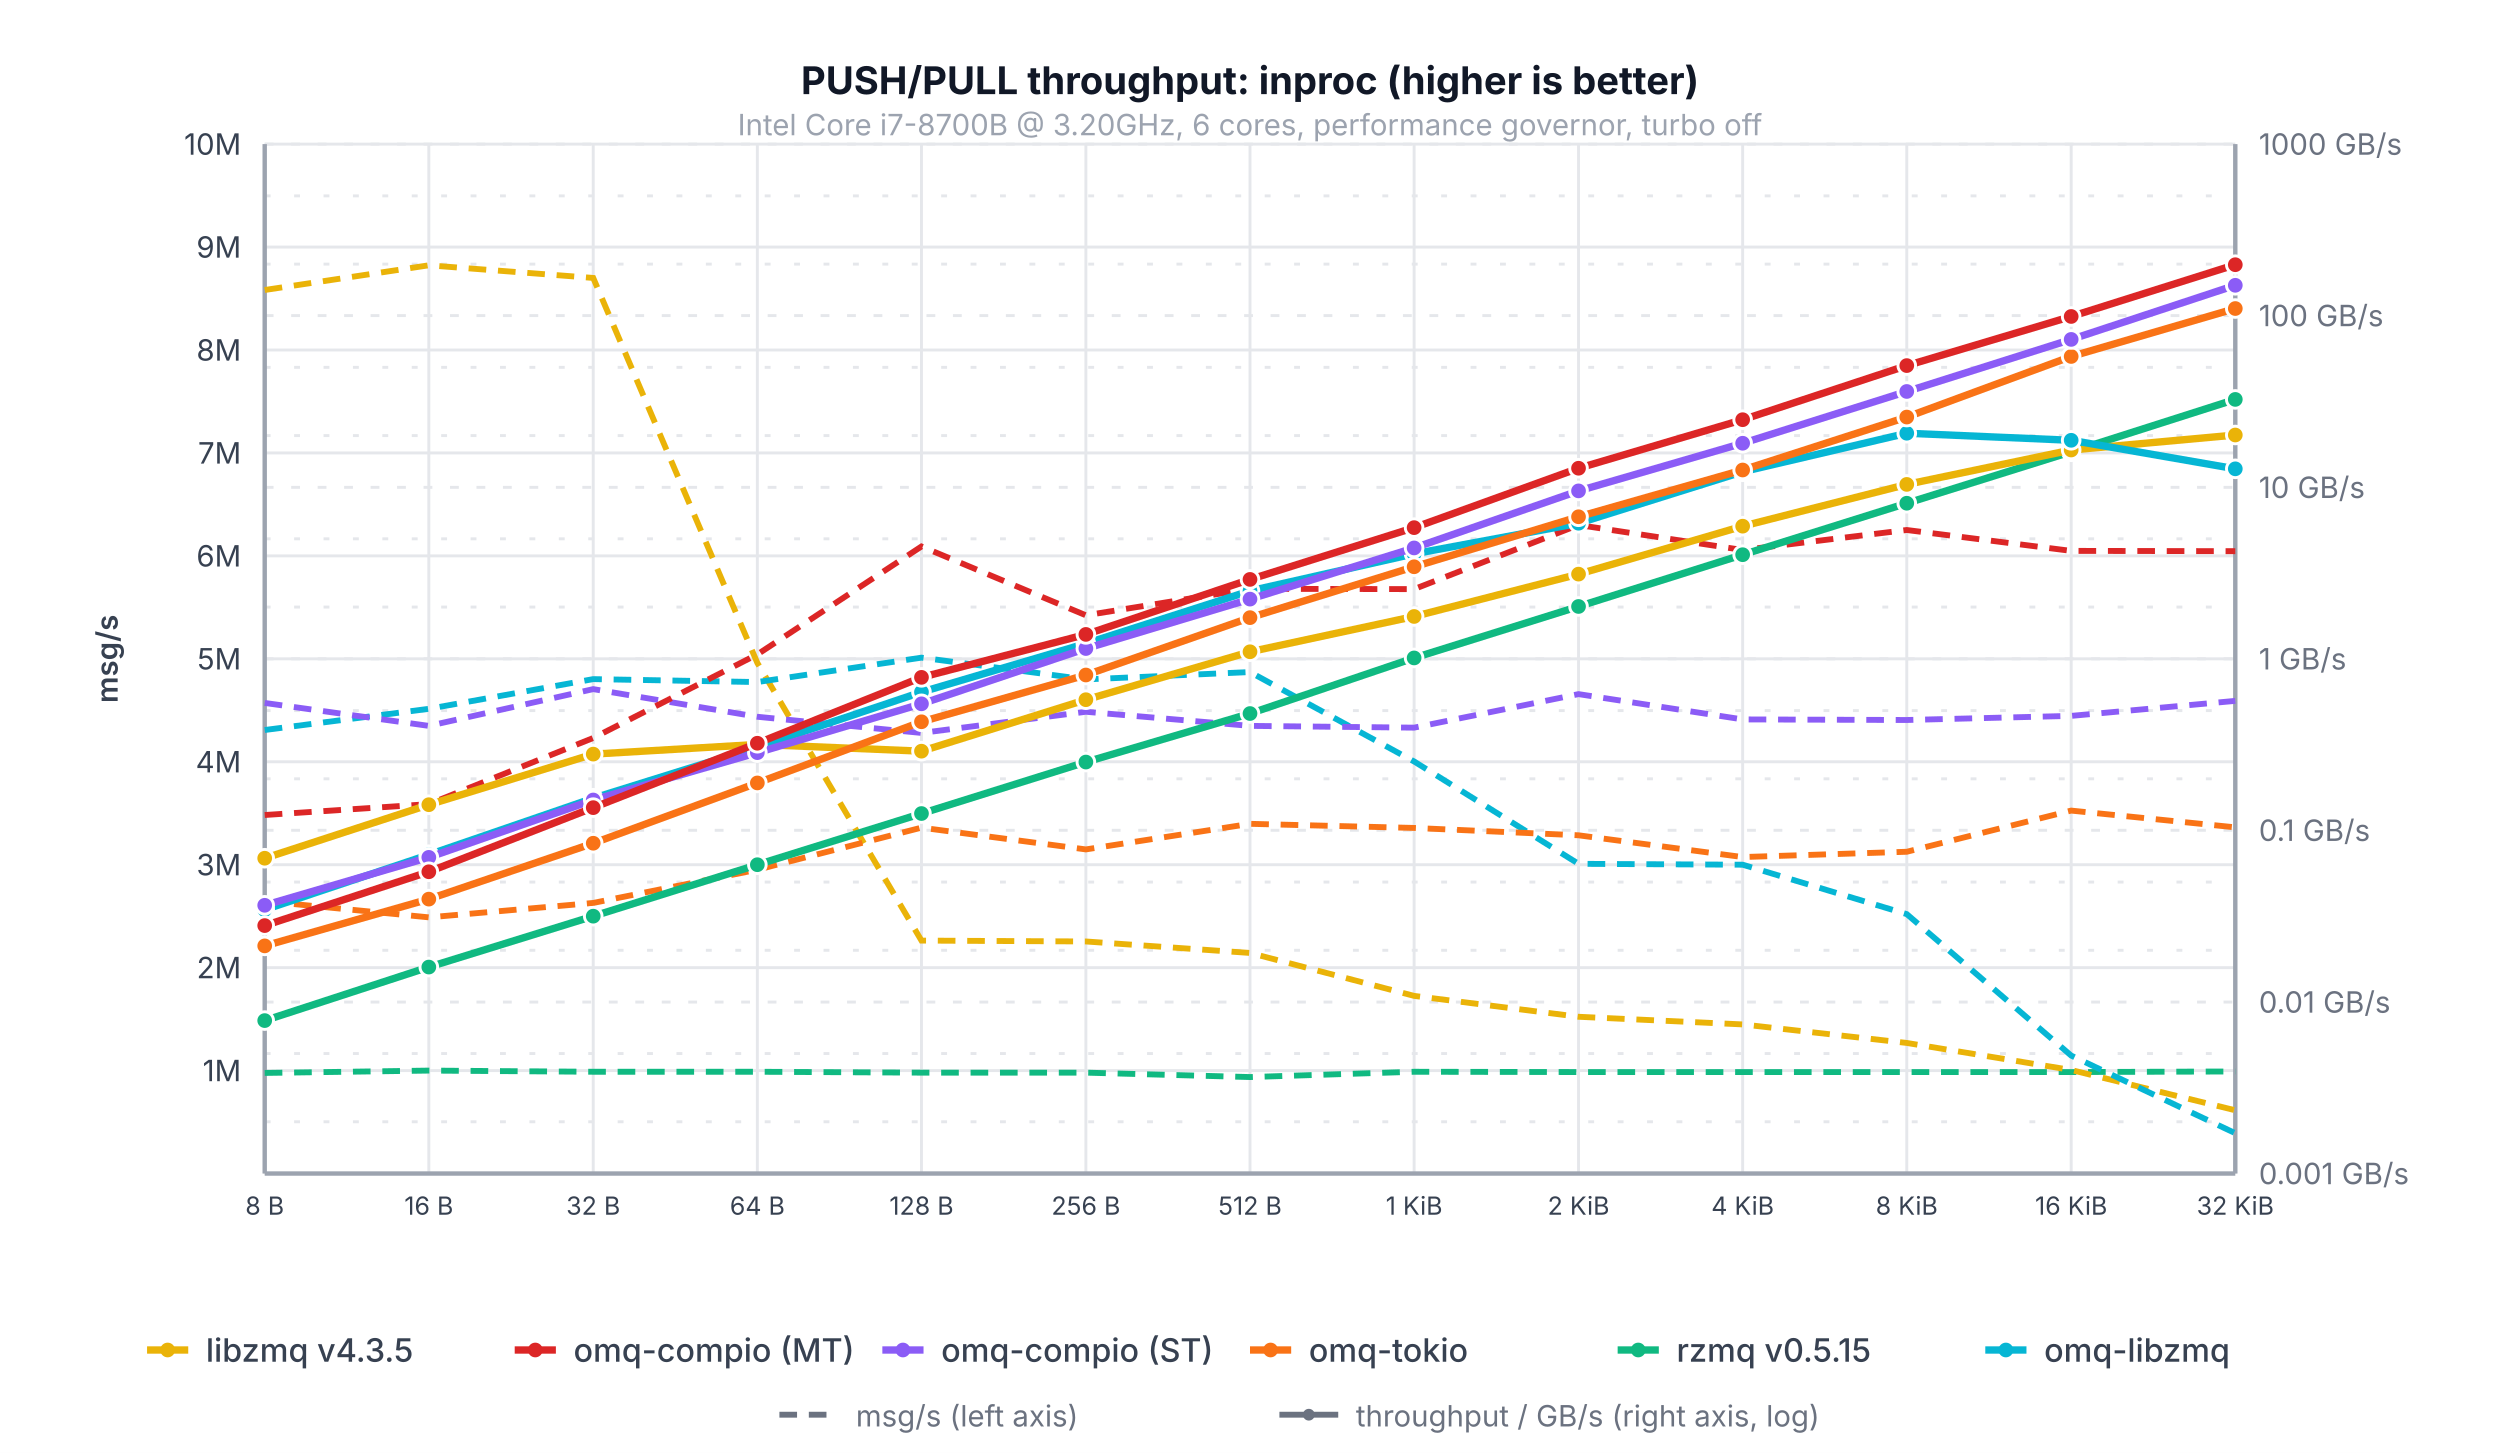
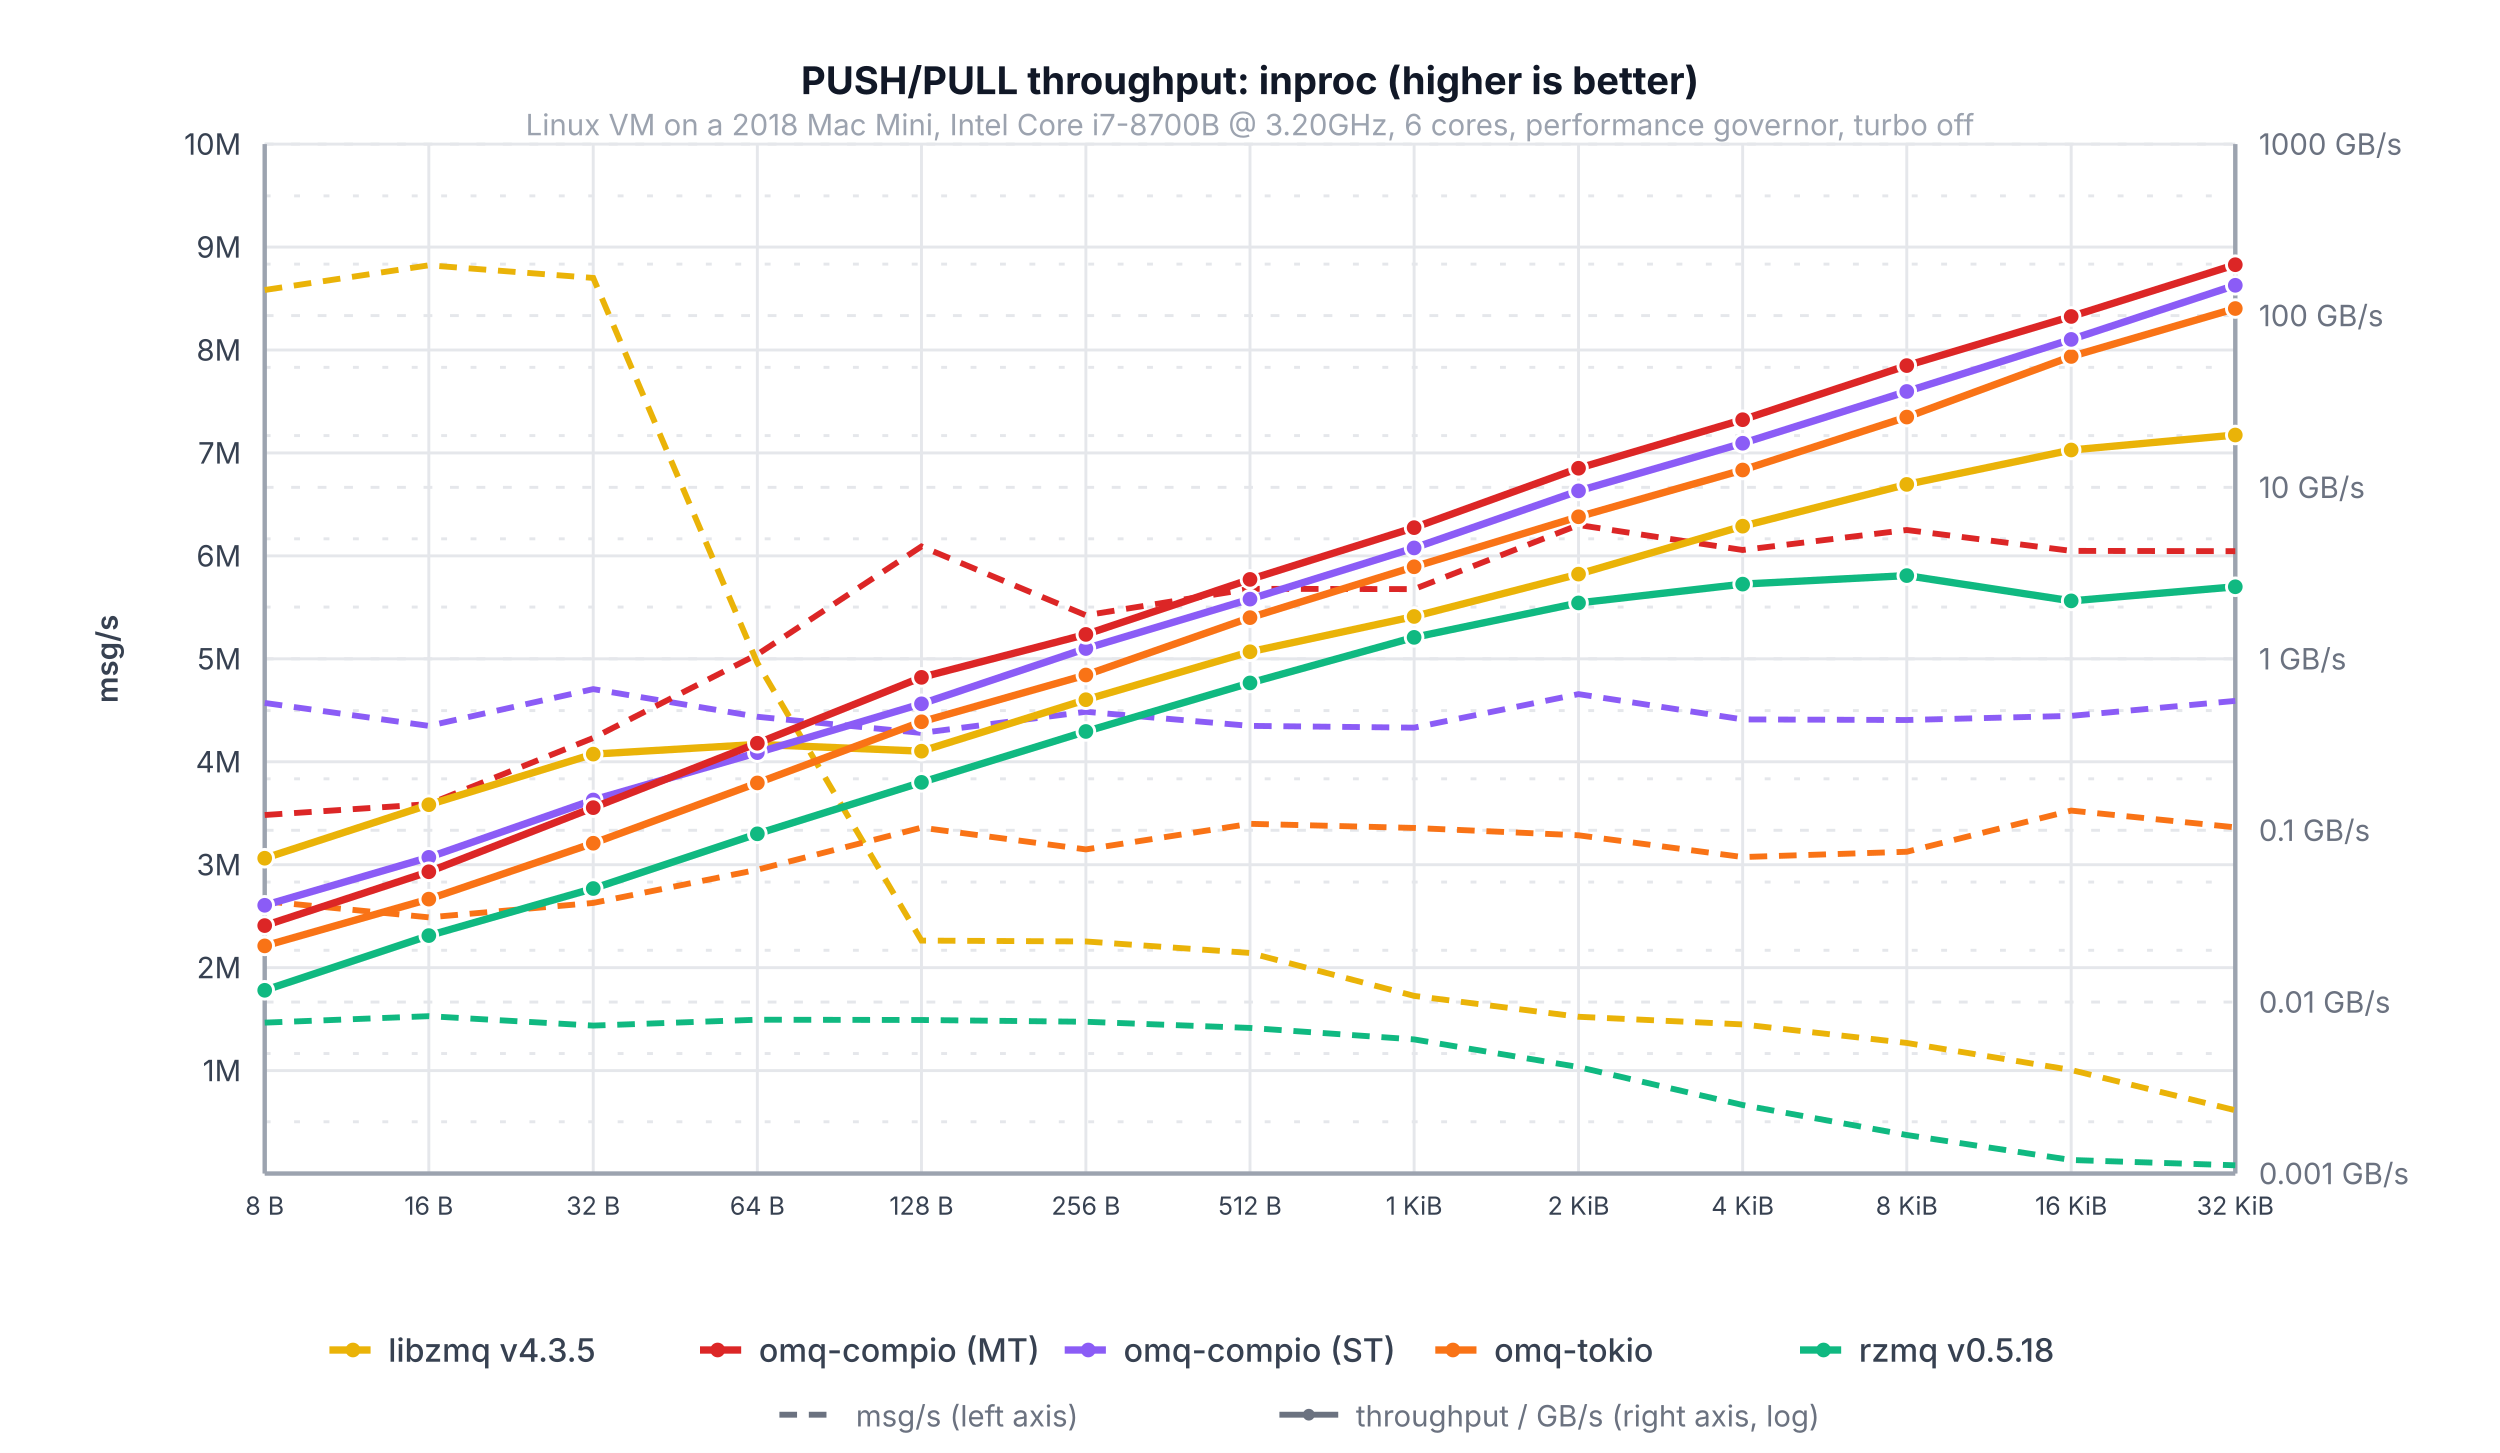
<svg xmlns="http://www.w3.org/2000/svg" viewBox="0 0 850 494" font-family="system-ui, -apple-system, sans-serif">
  <rect width="850" height="494" fill="white" />
  <text x="425.0" y="32.0" text-anchor="middle" fill="#111827" font-size="13" font-weight="700">PUSH/PULL throughput: inproc (higher is better)</text>
  <line x1="90.0" y1="364.0" x2="760.0" y2="364.0" stroke="#e5e7eb" stroke-width="1" />
  <text x="82.0" y="364.0" text-anchor="end" dominant-baseline="middle" fill="#374151" font-size="10">1M</text>
  <line x1="90.0" y1="329.0" x2="760.0" y2="329.0" stroke="#e5e7eb" stroke-width="1" />
  <text x="82.0" y="329.0" text-anchor="end" dominant-baseline="middle" fill="#374151" font-size="10">2M</text>
  <line x1="90.0" y1="294.0" x2="760.0" y2="294.0" stroke="#e5e7eb" stroke-width="1" />
  <text x="82.0" y="294.0" text-anchor="end" dominant-baseline="middle" fill="#374151" font-size="10">3M</text>
  <line x1="90.0" y1="259.0" x2="760.0" y2="259.0" stroke="#e5e7eb" stroke-width="1" />
  <text x="82.0" y="259.0" text-anchor="end" dominant-baseline="middle" fill="#374151" font-size="10">4M</text>
  <line x1="90.0" y1="224.0" x2="760.0" y2="224.0" stroke="#e5e7eb" stroke-width="1" />
  <text x="82.0" y="224.0" text-anchor="end" dominant-baseline="middle" fill="#374151" font-size="10">5M</text>
  <line x1="90.0" y1="189.0" x2="760.0" y2="189.0" stroke="#e5e7eb" stroke-width="1" />
  <text x="82.0" y="189.0" text-anchor="end" dominant-baseline="middle" fill="#374151" font-size="10">6M</text>
  <line x1="90.0" y1="154.0" x2="760.0" y2="154.0" stroke="#e5e7eb" stroke-width="1" />
  <text x="82.0" y="154.0" text-anchor="end" dominant-baseline="middle" fill="#374151" font-size="10">7M</text>
  <line x1="90.0" y1="119.0" x2="760.0" y2="119.0" stroke="#e5e7eb" stroke-width="1" />
  <text x="82.0" y="119.0" text-anchor="end" dominant-baseline="middle" fill="#374151" font-size="10">8M</text>
  <line x1="90.0" y1="84.0" x2="760.0" y2="84.0" stroke="#e5e7eb" stroke-width="1" />
  <text x="82.0" y="84.0" text-anchor="end" dominant-baseline="middle" fill="#374151" font-size="10">9M</text>
  <line x1="90.0" y1="49.0" x2="760.0" y2="49.0" stroke="#e5e7eb" stroke-width="1" />
  <text x="82.0" y="49.0" text-anchor="end" dominant-baseline="middle" fill="#374151" font-size="10">10M</text>
  <line x1="90.0" y1="399.0" x2="760.0" y2="399.0" stroke="#e5e7eb" stroke-width="1" stroke-dasharray="3,6" />
  <text x="768.0" y="399.0" text-anchor="start" dominant-baseline="middle" fill="#6b7280" font-size="10">0.001 GB/s</text>
  <line x1="90.0" y1="381.4" x2="760.0" y2="381.4" stroke="#e5e7eb" stroke-width="1" stroke-dasharray="2,8" />
  <line x1="90.0" y1="358.2" x2="760.0" y2="358.2" stroke="#e5e7eb" stroke-width="1" stroke-dasharray="2,8" />
  <line x1="90.0" y1="340.7" x2="760.0" y2="340.7" stroke="#e5e7eb" stroke-width="1" stroke-dasharray="3,6" />
  <text x="768.0" y="340.7" text-anchor="start" dominant-baseline="middle" fill="#6b7280" font-size="10">0.01 GB/s</text>
  <line x1="90.0" y1="323.1" x2="760.0" y2="323.1" stroke="#e5e7eb" stroke-width="1" stroke-dasharray="2,8" />
  <line x1="90.0" y1="299.9" x2="760.0" y2="299.9" stroke="#e5e7eb" stroke-width="1" stroke-dasharray="2,8" />
  <line x1="90.0" y1="282.3" x2="760.0" y2="282.3" stroke="#e5e7eb" stroke-width="1" stroke-dasharray="3,6" />
  <text x="768.0" y="282.3" text-anchor="start" dominant-baseline="middle" fill="#6b7280" font-size="10">0.1 GB/s</text>
  <line x1="90.0" y1="264.8" x2="760.0" y2="264.8" stroke="#e5e7eb" stroke-width="1" stroke-dasharray="2,8" />
  <line x1="90.0" y1="241.6" x2="760.0" y2="241.6" stroke="#e5e7eb" stroke-width="1" stroke-dasharray="2,8" />
  <line x1="90.0" y1="224.0" x2="760.0" y2="224.0" stroke="#e5e7eb" stroke-width="1" stroke-dasharray="3,6" />
  <text x="768.0" y="224.0" text-anchor="start" dominant-baseline="middle" fill="#6b7280" font-size="10">1 GB/s</text>
  <line x1="90.0" y1="206.4" x2="760.0" y2="206.4" stroke="#e5e7eb" stroke-width="1" stroke-dasharray="2,8" />
  <line x1="90.0" y1="183.2" x2="760.0" y2="183.2" stroke="#e5e7eb" stroke-width="1" stroke-dasharray="2,8" />
  <line x1="90.0" y1="165.7" x2="760.0" y2="165.7" stroke="#e5e7eb" stroke-width="1" stroke-dasharray="3,6" />
  <text x="768.0" y="165.7" text-anchor="start" dominant-baseline="middle" fill="#6b7280" font-size="10">10 GB/s</text>
  <line x1="90.0" y1="148.1" x2="760.0" y2="148.1" stroke="#e5e7eb" stroke-width="1" stroke-dasharray="2,8" />
  <line x1="90.0" y1="124.9" x2="760.0" y2="124.9" stroke="#e5e7eb" stroke-width="1" stroke-dasharray="2,8" />
  <line x1="90.0" y1="107.3" x2="760.0" y2="107.3" stroke="#e5e7eb" stroke-width="1" stroke-dasharray="3,6" />
  <text x="768.0" y="107.3" text-anchor="start" dominant-baseline="middle" fill="#6b7280" font-size="10">100 GB/s</text>
  <line x1="90.0" y1="89.8" x2="760.0" y2="89.8" stroke="#e5e7eb" stroke-width="1" stroke-dasharray="2,8" />
  <line x1="90.0" y1="66.6" x2="760.0" y2="66.6" stroke="#e5e7eb" stroke-width="1" stroke-dasharray="2,8" />
  <line x1="90.0" y1="49.0" x2="760.0" y2="49.0" stroke="#e5e7eb" stroke-width="1" stroke-dasharray="3,6" />
  <text x="768.0" y="49.0" text-anchor="start" dominant-baseline="middle" fill="#6b7280" font-size="10">1000 GB/s</text>
  <line x1="90.0" y1="49.0" x2="90.0" y2="399.0" stroke="#e5e7eb" stroke-width="1" />
  <line x1="145.8" y1="49.0" x2="145.8" y2="399.0" stroke="#e5e7eb" stroke-width="1" />
  <line x1="201.7" y1="49.0" x2="201.7" y2="399.0" stroke="#e5e7eb" stroke-width="1" />
  <line x1="257.5" y1="49.0" x2="257.5" y2="399.0" stroke="#e5e7eb" stroke-width="1" />
  <line x1="313.3" y1="49.0" x2="313.3" y2="399.0" stroke="#e5e7eb" stroke-width="1" />
  <line x1="369.2" y1="49.0" x2="369.2" y2="399.0" stroke="#e5e7eb" stroke-width="1" />
  <line x1="425.0" y1="49.0" x2="425.0" y2="399.0" stroke="#e5e7eb" stroke-width="1" />
  <line x1="480.8" y1="49.0" x2="480.8" y2="399.0" stroke="#e5e7eb" stroke-width="1" />
  <line x1="536.7" y1="49.0" x2="536.7" y2="399.0" stroke="#e5e7eb" stroke-width="1" />
  <line x1="592.5" y1="49.0" x2="592.5" y2="399.0" stroke="#e5e7eb" stroke-width="1" />
  <line x1="648.3" y1="49.0" x2="648.3" y2="399.0" stroke="#e5e7eb" stroke-width="1" />
  <line x1="704.2" y1="49.0" x2="704.2" y2="399.0" stroke="#e5e7eb" stroke-width="1" />
  <line x1="760.0" y1="49.0" x2="760.0" y2="399.0" stroke="#e5e7eb" stroke-width="1" />
  <line x1="90.0" y1="49.0" x2="90.0" y2="399.0" stroke="#9ca3af" stroke-width="1.5" />
  <line x1="760.0" y1="49.0" x2="760.0" y2="399.0" stroke="#9ca3af" stroke-width="1.5" />
  <line x1="90.0" y1="399.0" x2="760.0" y2="399.0" stroke="#9ca3af" stroke-width="1.5" />
  <text x="40.0" y="224.0" text-anchor="middle" fill="#374151" font-size="10" font-weight="600" transform="rotate(-90,40.0,224.0)">msg/s</text>
-   <polyline points="90.0,364.8 145.8,364.0 201.7,364.4 257.5,364.4 313.3,364.7 369.2,364.7 425.0,366.2 480.8,364.4 536.7,364.5 592.5,364.5 648.3,364.5 704.2,364.5 760.0,364.3" fill="none" stroke="#10b981" stroke-width="2" stroke-dasharray="6,4" />
+   <polyline points="90.0,347.7 145.8,345.5 201.7,348.7 257.5,346.7 313.3,346.8 369.2,347.4 425.0,349.5 480.8,353.4 536.7,362.8 592.5,375.7 648.3,385.9 704.2,394.4 760.0,396.2" fill="none" stroke="#10b981" stroke-width="2" stroke-dasharray="6,4" />
  <polyline points="90.0,98.6 145.8,90.2 201.7,94.5 257.5,225.4 313.3,319.8 369.2,320.1 425.0,324.0 480.8,338.6 536.7,345.7 592.5,348.3 648.3,354.6 704.2,363.8 760.0,377.5" fill="none" stroke="#eab308" stroke-width="2" stroke-dasharray="6,4" />
-   <polyline points="90.0,248.2 145.8,241.0 201.7,230.9 257.5,231.9 313.3,223.6 369.2,231.0 425.0,228.5 480.8,258.9 536.7,293.7 592.5,294.0 648.3,310.8 704.2,358.9 760.0,385.3" fill="none" stroke="#06b6d4" stroke-width="2" stroke-dasharray="6,4" />
  <polyline points="90.0,306.4 145.8,311.9 201.7,307.0 257.5,295.7 313.3,281.4 369.2,288.8 425.0,280.1 480.8,281.5 536.7,284.0 592.5,291.4 648.3,289.6 704.2,275.6 760.0,281.3" fill="none" stroke="#f97316" stroke-width="2" stroke-dasharray="6,4" />
  <polyline points="90.0,239.0 145.8,246.8 201.7,234.3 257.5,243.7 313.3,249.2 369.2,242.0 425.0,246.8 480.8,247.4 536.7,236.0 592.5,244.6 648.3,244.8 704.2,243.4 760.0,238.3" fill="none" stroke="#8b5cf6" stroke-width="2" stroke-dasharray="6,4" />
  <polyline points="90.0,277.1 145.8,273.4 201.7,250.9 257.5,222.5 313.3,185.8 369.2,209.2 425.0,200.2 480.8,200.3 536.7,178.5 592.5,187.0 648.3,180.2 704.2,187.3 760.0,187.4" fill="none" stroke="#dc2626" stroke-width="2" stroke-dasharray="6,4" />
-   <polyline points="90.0,347.0 145.8,328.8 201.7,311.5 257.5,294.0 313.3,276.6 369.2,259.1 425.0,242.6 480.8,223.7 536.7,206.2 592.5,188.6 648.3,171.1 704.2,153.6 760.0,135.8" fill="none" stroke="#10b981" stroke-width="2.5" stroke-linecap="round" stroke-linejoin="round" />
-   <circle cx="90.0" cy="347.0" r="3" fill="#10b981" stroke="white" stroke-width="1" />
-   <circle cx="145.8" cy="328.8" r="3" fill="#10b981" stroke="white" stroke-width="1" />
-   <circle cx="201.7" cy="311.5" r="3" fill="#10b981" stroke="white" stroke-width="1" />
-   <circle cx="257.5" cy="294.0" r="3" fill="#10b981" stroke="white" stroke-width="1" />
-   <circle cx="313.3" cy="276.6" r="3" fill="#10b981" stroke="white" stroke-width="1" />
-   <circle cx="369.2" cy="259.1" r="3" fill="#10b981" stroke="white" stroke-width="1" />
-   <circle cx="425.0" cy="242.6" r="3" fill="#10b981" stroke="white" stroke-width="1" />
-   <circle cx="480.8" cy="223.7" r="3" fill="#10b981" stroke="white" stroke-width="1" />
-   <circle cx="536.7" cy="206.2" r="3" fill="#10b981" stroke="white" stroke-width="1" />
-   <circle cx="592.5" cy="188.6" r="3" fill="#10b981" stroke="white" stroke-width="1" />
-   <circle cx="648.3" cy="171.1" r="3" fill="#10b981" stroke="white" stroke-width="1" />
-   <circle cx="704.2" cy="153.6" r="3" fill="#10b981" stroke="white" stroke-width="1" />
-   <circle cx="760.0" cy="135.8" r="3" fill="#10b981" stroke="white" stroke-width="1" />
+   <polyline points="90.0,336.7 145.8,318.1 201.7,302.1 257.5,283.5 313.3,266.0 369.2,248.7 425.0,232.2 480.8,216.7 536.7,205.0 592.5,198.6 648.3,195.7 704.2,204.3 760.0,199.5" fill="none" stroke="#10b981" stroke-width="2.5" stroke-linecap="round" stroke-linejoin="round" />
+   <circle cx="90.0" cy="336.7" r="3" fill="#10b981" stroke="white" stroke-width="1" />
+   <circle cx="145.8" cy="318.1" r="3" fill="#10b981" stroke="white" stroke-width="1" />
+   <circle cx="201.7" cy="302.1" r="3" fill="#10b981" stroke="white" stroke-width="1" />
+   <circle cx="257.5" cy="283.5" r="3" fill="#10b981" stroke="white" stroke-width="1" />
+   <circle cx="313.3" cy="266.0" r="3" fill="#10b981" stroke="white" stroke-width="1" />
+   <circle cx="369.2" cy="248.7" r="3" fill="#10b981" stroke="white" stroke-width="1" />
+   <circle cx="425.0" cy="232.2" r="3" fill="#10b981" stroke="white" stroke-width="1" />
+   <circle cx="480.8" cy="216.7" r="3" fill="#10b981" stroke="white" stroke-width="1" />
+   <circle cx="536.7" cy="205.0" r="3" fill="#10b981" stroke="white" stroke-width="1" />
+   <circle cx="592.5" cy="198.6" r="3" fill="#10b981" stroke="white" stroke-width="1" />
+   <circle cx="648.3" cy="195.7" r="3" fill="#10b981" stroke="white" stroke-width="1" />
+   <circle cx="704.2" cy="204.3" r="3" fill="#10b981" stroke="white" stroke-width="1" />
+   <circle cx="760.0" cy="199.5" r="3" fill="#10b981" stroke="white" stroke-width="1" />
  <polyline points="90.0,291.8 145.8,273.6 201.7,256.4 257.5,253.1 313.3,255.4 369.2,237.9 425.0,221.6 480.8,209.6 536.7,195.2 592.5,178.9 648.3,164.7 704.2,153.0 760.0,147.9" fill="none" stroke="#eab308" stroke-width="2.5" stroke-linecap="round" stroke-linejoin="round" />
  <circle cx="90.0" cy="291.8" r="3" fill="#eab308" stroke="white" stroke-width="1" />
  <circle cx="145.8" cy="273.6" r="3" fill="#eab308" stroke="white" stroke-width="1" />
  <circle cx="201.7" cy="256.4" r="3" fill="#eab308" stroke="white" stroke-width="1" />
  <circle cx="257.5" cy="253.1" r="3" fill="#eab308" stroke="white" stroke-width="1" />
  <circle cx="313.3" cy="255.4" r="3" fill="#eab308" stroke="white" stroke-width="1" />
  <circle cx="369.2" cy="237.9" r="3" fill="#eab308" stroke="white" stroke-width="1" />
  <circle cx="425.0" cy="221.6" r="3" fill="#eab308" stroke="white" stroke-width="1" />
  <circle cx="480.8" cy="209.6" r="3" fill="#eab308" stroke="white" stroke-width="1" />
  <circle cx="536.7" cy="195.2" r="3" fill="#eab308" stroke="white" stroke-width="1" />
  <circle cx="592.5" cy="178.9" r="3" fill="#eab308" stroke="white" stroke-width="1" />
  <circle cx="648.3" cy="164.7" r="3" fill="#eab308" stroke="white" stroke-width="1" />
  <circle cx="704.2" cy="153.0" r="3" fill="#eab308" stroke="white" stroke-width="1" />
  <circle cx="760.0" cy="147.9" r="3" fill="#eab308" stroke="white" stroke-width="1" />
-   <polyline points="90.0,309.3 145.8,290.6 201.7,271.4 257.5,254.0 313.3,235.3 369.2,218.8 425.0,200.9 480.8,188.3 536.7,177.9 592.5,160.4 648.3,147.3 704.2,149.7 760.0,159.4" fill="none" stroke="#06b6d4" stroke-width="2.5" stroke-linecap="round" stroke-linejoin="round" />
-   <circle cx="90.0" cy="309.3" r="3" fill="#06b6d4" stroke="white" stroke-width="1" />
-   <circle cx="145.8" cy="290.6" r="3" fill="#06b6d4" stroke="white" stroke-width="1" />
-   <circle cx="201.7" cy="271.4" r="3" fill="#06b6d4" stroke="white" stroke-width="1" />
-   <circle cx="257.5" cy="254.0" r="3" fill="#06b6d4" stroke="white" stroke-width="1" />
-   <circle cx="313.3" cy="235.3" r="3" fill="#06b6d4" stroke="white" stroke-width="1" />
-   <circle cx="369.2" cy="218.8" r="3" fill="#06b6d4" stroke="white" stroke-width="1" />
-   <circle cx="425.0" cy="200.9" r="3" fill="#06b6d4" stroke="white" stroke-width="1" />
-   <circle cx="480.8" cy="188.3" r="3" fill="#06b6d4" stroke="white" stroke-width="1" />
-   <circle cx="536.7" cy="177.9" r="3" fill="#06b6d4" stroke="white" stroke-width="1" />
-   <circle cx="592.5" cy="160.4" r="3" fill="#06b6d4" stroke="white" stroke-width="1" />
-   <circle cx="648.3" cy="147.3" r="3" fill="#06b6d4" stroke="white" stroke-width="1" />
-   <circle cx="704.2" cy="149.7" r="3" fill="#06b6d4" stroke="white" stroke-width="1" />
-   <circle cx="760.0" cy="159.4" r="3" fill="#06b6d4" stroke="white" stroke-width="1" />
  <polyline points="90.0,321.6 145.8,305.7 201.7,286.7 257.5,266.2 313.3,245.4 369.2,229.5 425.0,210.0 480.8,192.7 536.7,175.7 592.5,159.8 648.3,141.8 704.2,121.2 760.0,104.9" fill="none" stroke="#f97316" stroke-width="2.5" stroke-linecap="round" stroke-linejoin="round" />
  <circle cx="90.0" cy="321.6" r="3" fill="#f97316" stroke="white" stroke-width="1" />
  <circle cx="145.8" cy="305.7" r="3" fill="#f97316" stroke="white" stroke-width="1" />
  <circle cx="201.7" cy="286.7" r="3" fill="#f97316" stroke="white" stroke-width="1" />
  <circle cx="257.5" cy="266.2" r="3" fill="#f97316" stroke="white" stroke-width="1" />
  <circle cx="313.3" cy="245.4" r="3" fill="#f97316" stroke="white" stroke-width="1" />
  <circle cx="369.2" cy="229.5" r="3" fill="#f97316" stroke="white" stroke-width="1" />
  <circle cx="425.0" cy="210.0" r="3" fill="#f97316" stroke="white" stroke-width="1" />
  <circle cx="480.8" cy="192.7" r="3" fill="#f97316" stroke="white" stroke-width="1" />
  <circle cx="536.7" cy="175.7" r="3" fill="#f97316" stroke="white" stroke-width="1" />
  <circle cx="592.5" cy="159.8" r="3" fill="#f97316" stroke="white" stroke-width="1" />
  <circle cx="648.3" cy="141.8" r="3" fill="#f97316" stroke="white" stroke-width="1" />
  <circle cx="704.2" cy="121.2" r="3" fill="#f97316" stroke="white" stroke-width="1" />
  <circle cx="760.0" cy="104.9" r="3" fill="#f97316" stroke="white" stroke-width="1" />
  <polyline points="90.0,307.8 145.8,291.5 201.7,272.0 257.5,255.9 313.3,239.3 369.2,220.5 425.0,203.7 480.8,186.3 536.7,166.9 592.5,150.7 648.3,133.1 704.2,115.4 760.0,97.0" fill="none" stroke="#8b5cf6" stroke-width="2.5" stroke-linecap="round" stroke-linejoin="round" />
  <circle cx="90.0" cy="307.8" r="3" fill="#8b5cf6" stroke="white" stroke-width="1" />
  <circle cx="145.8" cy="291.5" r="3" fill="#8b5cf6" stroke="white" stroke-width="1" />
  <circle cx="201.7" cy="272.0" r="3" fill="#8b5cf6" stroke="white" stroke-width="1" />
  <circle cx="257.5" cy="255.9" r="3" fill="#8b5cf6" stroke="white" stroke-width="1" />
  <circle cx="313.3" cy="239.3" r="3" fill="#8b5cf6" stroke="white" stroke-width="1" />
  <circle cx="369.2" cy="220.5" r="3" fill="#8b5cf6" stroke="white" stroke-width="1" />
  <circle cx="425.0" cy="203.7" r="3" fill="#8b5cf6" stroke="white" stroke-width="1" />
  <circle cx="480.8" cy="186.3" r="3" fill="#8b5cf6" stroke="white" stroke-width="1" />
  <circle cx="536.7" cy="166.9" r="3" fill="#8b5cf6" stroke="white" stroke-width="1" />
  <circle cx="592.5" cy="150.7" r="3" fill="#8b5cf6" stroke="white" stroke-width="1" />
  <circle cx="648.3" cy="133.1" r="3" fill="#8b5cf6" stroke="white" stroke-width="1" />
  <circle cx="704.2" cy="115.4" r="3" fill="#8b5cf6" stroke="white" stroke-width="1" />
  <circle cx="760.0" cy="97.0" r="3" fill="#8b5cf6" stroke="white" stroke-width="1" />
  <polyline points="90.0,314.7 145.8,296.4 201.7,274.6 257.5,252.7 313.3,230.3 369.2,215.7 425.0,197.0 480.8,179.4 536.7,159.2 592.5,142.7 648.3,124.3 704.2,107.6 760.0,90.0" fill="none" stroke="#dc2626" stroke-width="2.5" stroke-linecap="round" stroke-linejoin="round" />
  <circle cx="90.0" cy="314.7" r="3" fill="#dc2626" stroke="white" stroke-width="1" />
  <circle cx="145.8" cy="296.4" r="3" fill="#dc2626" stroke="white" stroke-width="1" />
  <circle cx="201.7" cy="274.6" r="3" fill="#dc2626" stroke="white" stroke-width="1" />
  <circle cx="257.5" cy="252.7" r="3" fill="#dc2626" stroke="white" stroke-width="1" />
  <circle cx="313.3" cy="230.3" r="3" fill="#dc2626" stroke="white" stroke-width="1" />
  <circle cx="369.2" cy="215.7" r="3" fill="#dc2626" stroke="white" stroke-width="1" />
  <circle cx="425.0" cy="197.0" r="3" fill="#dc2626" stroke="white" stroke-width="1" />
  <circle cx="480.8" cy="179.4" r="3" fill="#dc2626" stroke="white" stroke-width="1" />
  <circle cx="536.7" cy="159.2" r="3" fill="#dc2626" stroke="white" stroke-width="1" />
  <circle cx="592.5" cy="142.7" r="3" fill="#dc2626" stroke="white" stroke-width="1" />
  <circle cx="648.3" cy="124.3" r="3" fill="#dc2626" stroke="white" stroke-width="1" />
  <circle cx="704.2" cy="107.6" r="3" fill="#dc2626" stroke="white" stroke-width="1" />
  <circle cx="760.0" cy="90.0" r="3" fill="#dc2626" stroke="white" stroke-width="1" />
  <text x="90.0" y="413.0" text-anchor="middle" fill="#374151" font-size="8.5">8 B</text>
  <text x="145.8" y="413.0" text-anchor="middle" fill="#374151" font-size="8.5">16 B</text>
  <text x="201.7" y="413.0" text-anchor="middle" fill="#374151" font-size="8.5">32 B</text>
  <text x="257.5" y="413.0" text-anchor="middle" fill="#374151" font-size="8.5">64 B</text>
  <text x="313.3" y="413.0" text-anchor="middle" fill="#374151" font-size="8.5">128 B</text>
  <text x="369.2" y="413.0" text-anchor="middle" fill="#374151" font-size="8.5">256 B</text>
  <text x="425.0" y="413.0" text-anchor="middle" fill="#374151" font-size="8.5">512 B</text>
  <text x="480.8" y="413.0" text-anchor="middle" fill="#374151" font-size="8.5">1 KiB</text>
  <text x="536.7" y="413.0" text-anchor="middle" fill="#374151" font-size="8.5">2 KiB</text>
  <text x="592.5" y="413.0" text-anchor="middle" fill="#374151" font-size="8.5">4 KiB</text>
  <text x="648.3" y="413.0" text-anchor="middle" fill="#374151" font-size="8.5">8 KiB</text>
  <text x="704.2" y="413.0" text-anchor="middle" fill="#374151" font-size="8.5">16 KiB</text>
  <text x="760.0" y="413.0" text-anchor="middle" fill="#374151" font-size="8.5">32 KiB</text>
-   <text x="425.0" y="46" text-anchor="middle" fill="#9ca3af" font-size="10">Intel Core i7-8700B @ 3.20GHz, 6 cores, performance governor, turbo off</text>
-   <line x1="50" y1="459" x2="64" y2="459" stroke="#eab308" stroke-width="2.5" />
-   <circle cx="57" cy="459" r="2.5" fill="#eab308" />
-   <text x="70" y="463" fill="#374151" font-size="11" font-weight="500">libzmq v4.3.5</text>
-   <line x1="175" y1="459" x2="189" y2="459" stroke="#dc2626" stroke-width="2.5" />
-   <circle cx="182" cy="459" r="2.5" fill="#dc2626" />
-   <text x="195" y="463" fill="#374151" font-size="11" font-weight="500">omq-compio (MT)</text>
-   <line x1="300" y1="459" x2="314" y2="459" stroke="#8b5cf6" stroke-width="2.5" />
-   <circle cx="307" cy="459" r="2.5" fill="#8b5cf6" />
-   <text x="320" y="463" fill="#374151" font-size="11" font-weight="500">omq-compio (ST)</text>
-   <line x1="425" y1="459" x2="439" y2="459" stroke="#f97316" stroke-width="2.5" />
-   <circle cx="432" cy="459" r="2.5" fill="#f97316" />
-   <text x="445" y="463" fill="#374151" font-size="11" font-weight="500">omq-tokio</text>
-   <line x1="550" y1="459" x2="564" y2="459" stroke="#10b981" stroke-width="2.5" />
-   <circle cx="557" cy="459" r="2.5" fill="#10b981" />
-   <text x="570" y="463" fill="#374151" font-size="11" font-weight="500">rzmq v0.5.15</text>
-   <line x1="675" y1="459" x2="689" y2="459" stroke="#06b6d4" stroke-width="2.5" />
-   <circle cx="682" cy="459" r="2.5" fill="#06b6d4" />
-   <text x="695" y="463" fill="#374151" font-size="11" font-weight="500">omq-libzmq</text>
+   <text x="425.0" y="46" text-anchor="middle" fill="#9ca3af" font-size="10">Linux VM on a 2018 Mac Mini, Intel Core i7-8700B @ 3.20GHz, 6 cores, performance governor, turbo off</text>
+   <line x1="112" y1="459" x2="126" y2="459" stroke="#eab308" stroke-width="2.5" />
+   <circle cx="120" cy="459" r="2.5" fill="#eab308" />
+   <text x="132" y="463" fill="#374151" font-size="11" font-weight="500">libzmq v4.3.5</text>
+   <line x1="238" y1="459" x2="252" y2="459" stroke="#dc2626" stroke-width="2.5" />
+   <circle cx="244" cy="459" r="2.5" fill="#dc2626" />
+   <text x="258" y="463" fill="#374151" font-size="11" font-weight="500">omq-compio (MT)</text>
+   <line x1="362" y1="459" x2="376" y2="459" stroke="#8b5cf6" stroke-width="2.5" />
+   <circle cx="370" cy="459" r="2.5" fill="#8b5cf6" />
+   <text x="382" y="463" fill="#374151" font-size="11" font-weight="500">omq-compio (ST)</text>
+   <line x1="488" y1="459" x2="502" y2="459" stroke="#f97316" stroke-width="2.5" />
+   <circle cx="494" cy="459" r="2.5" fill="#f97316" />
+   <text x="508" y="463" fill="#374151" font-size="11" font-weight="500">omq-tokio</text>
+   <line x1="612" y1="459" x2="626" y2="459" stroke="#10b981" stroke-width="2.5" />
+   <circle cx="620" cy="459" r="2.5" fill="#10b981" />
+   <text x="632" y="463" fill="#374151" font-size="11" font-weight="500">rzmq v0.5.18</text>
  <line x1="265" y1="481" x2="285" y2="481" stroke="#6b7280" stroke-width="2" stroke-dasharray="6,4" />
  <text x="291" y="485" fill="#6b7280" font-size="10">msg/s (left axis)</text>
  <line x1="435" y1="481" x2="455" y2="481" stroke="#6b7280" stroke-width="2" />
  <circle cx="445" cy="481" r="2" fill="#6b7280" />
  <text x="461" y="485" fill="#6b7280" font-size="10">throughput / GB/s (right axis, log)</text>
</svg>
